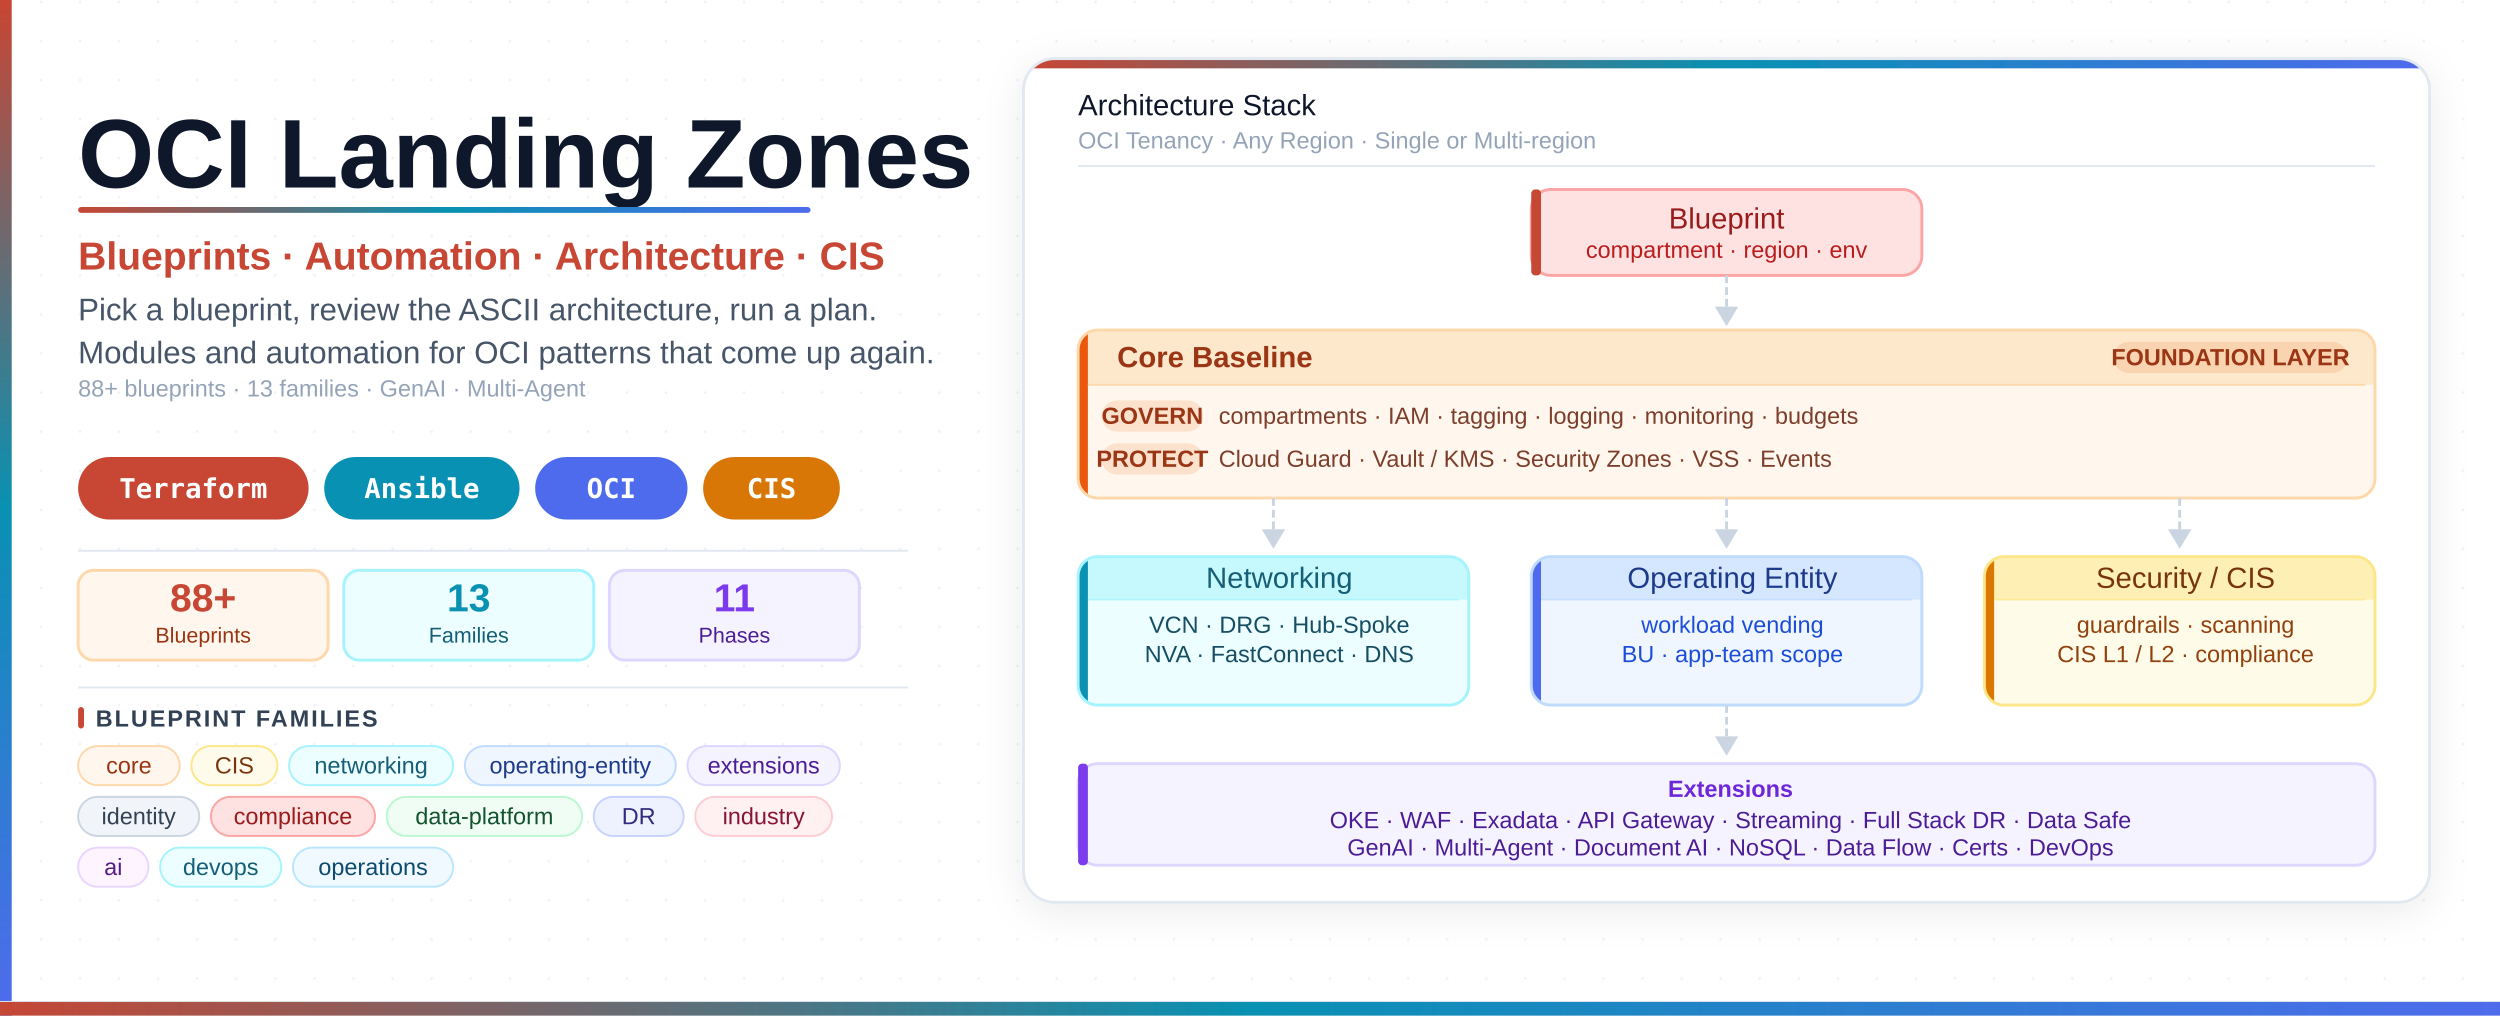
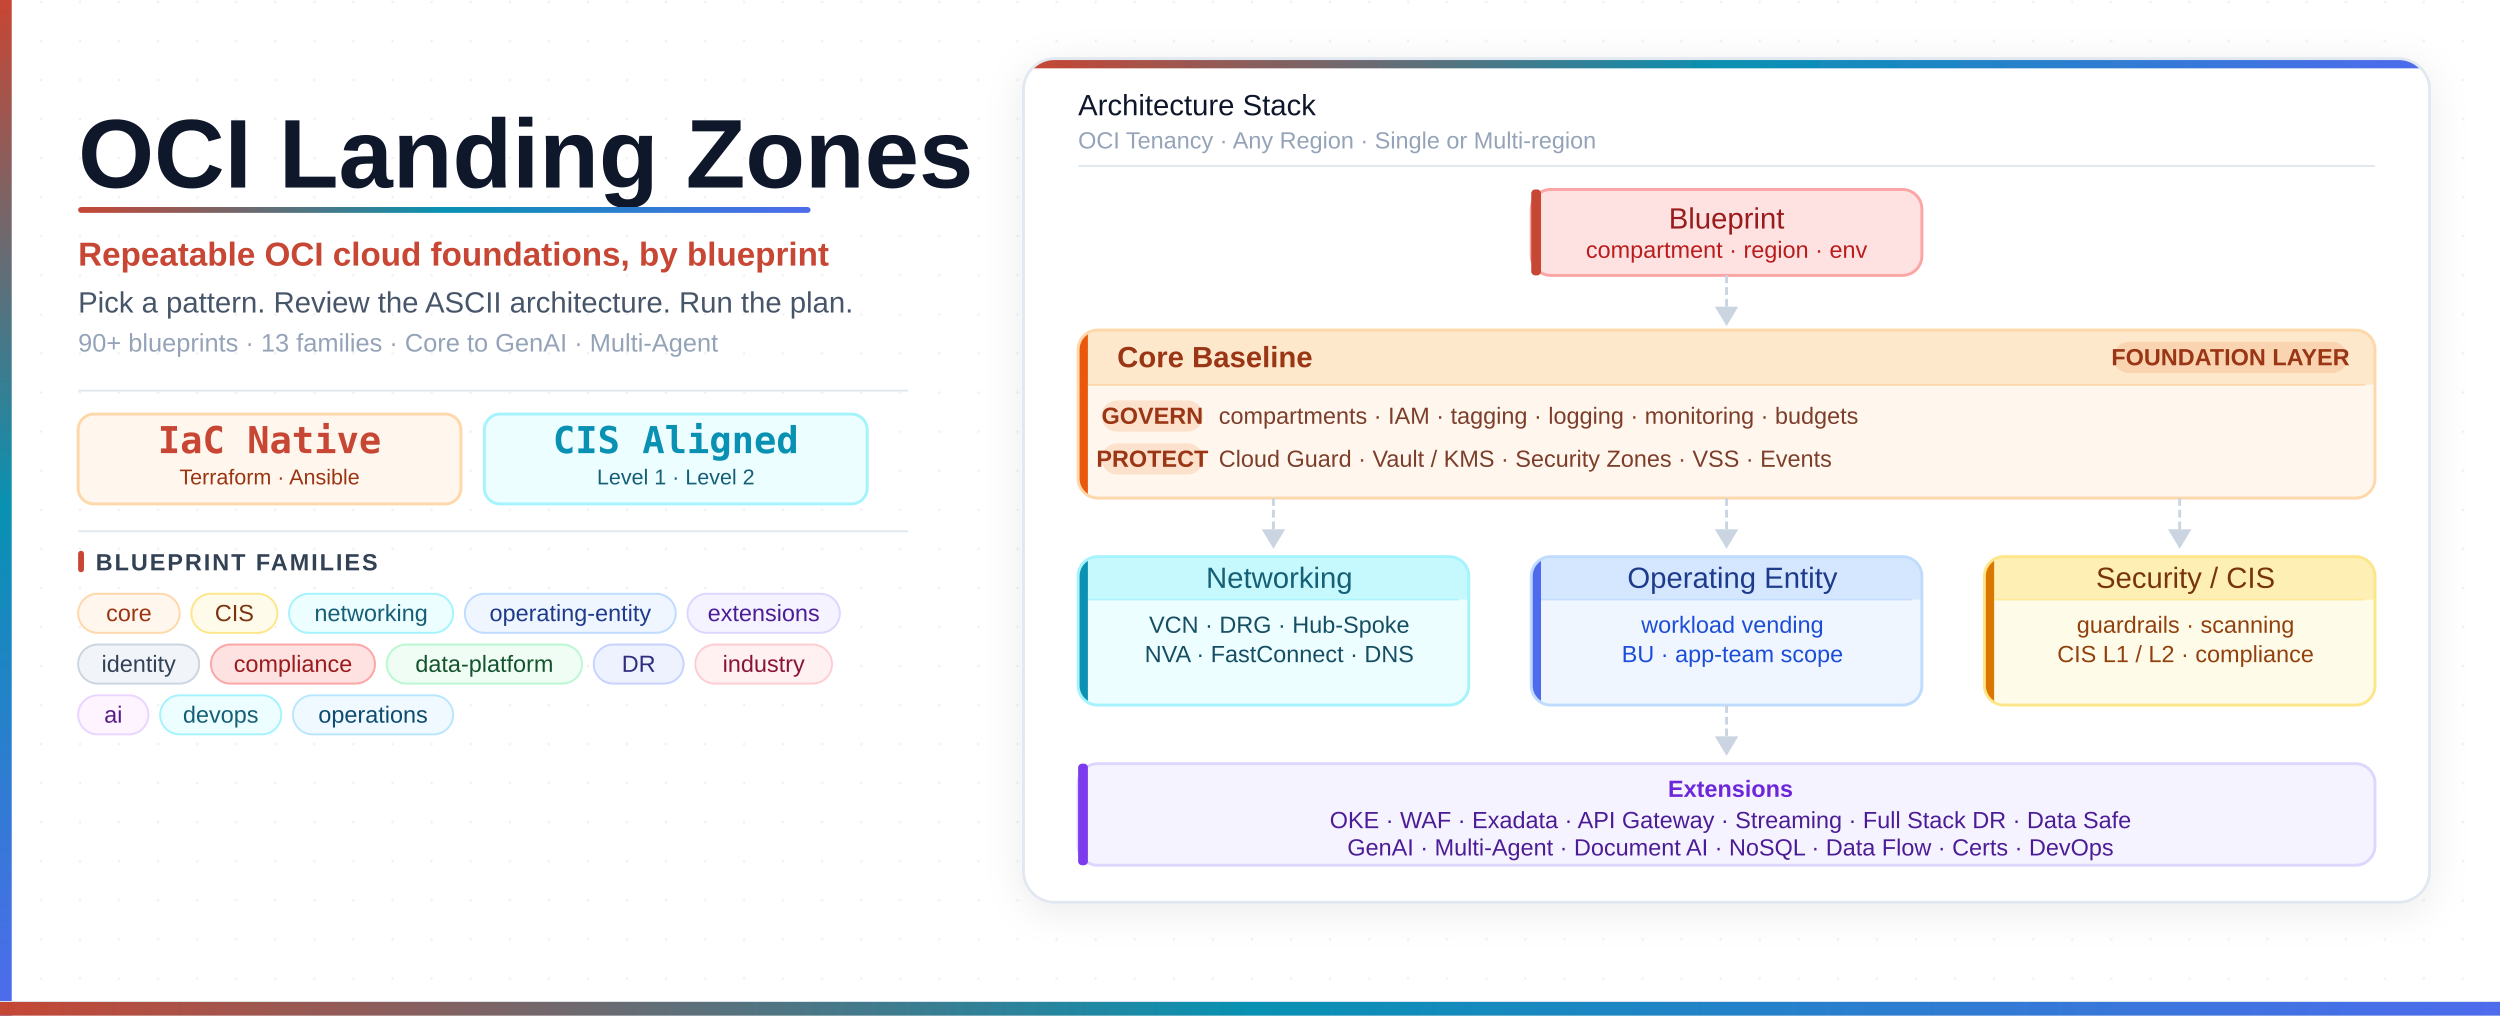
<svg xmlns="http://www.w3.org/2000/svg" width="1280" height="520" viewBox="0 0 1280 520" role="img" aria-labelledby="t d">
  <defs>
    <linearGradient id="vg" x1="0" y1="0" x2="0" y2="1">
      <stop offset="0%" stop-color="#c74634" />
      <stop offset="50%" stop-color="#0891b2" />
      <stop offset="100%" stop-color="#4f6bed" />
    </linearGradient>
    <linearGradient id="hg" x1="0" y1="0" x2="1" y2="0">
      <stop offset="0%" stop-color="#c74634" />
      <stop offset="50%" stop-color="#0891b2" />
      <stop offset="100%" stop-color="#4f6bed" />
    </linearGradient>
    <pattern id="dots" width="20" height="20" patternUnits="userSpaceOnUse">
      <circle cx="1" cy="1" r="0.7" fill="#94a3b8" opacity="0.14" />
    </pattern>
    <filter id="sh" x="-5%" y="-5%" width="115%" height="125%">
      <feDropShadow dx="0" dy="4" stdDeviation="10" flood-color="#0f172a" flood-opacity="0.08" />
    </filter>
    <clipPath id="cc">
      <rect width="720" height="432" rx="16" />
    </clipPath>
    <clipPath id="cb">
      <rect width="664" height="86" rx="10" />
    </clipPath>
    <clipPath id="pc">
      <rect width="200" height="76" rx="10" />
    </clipPath>
  </defs>
  <rect width="1280" height="520" fill="#ffffff" />
  <rect width="1280" height="520" fill="url(#dots)" />
  <rect x="0" y="0" width="6" height="520" fill="url(#vg)" />
  <g transform="translate(40,40)">
    <text y="56" font-family="Arial, Helvetica, sans-serif" font-size="50" font-weight="800" fill="#0f172a">OCI Landing Zones</text>
    <rect y="66" width="375" height="3" rx="1.5" fill="url(#hg)" />
-     <text y="98" font-family="Arial, Helvetica, sans-serif" font-size="20" font-weight="600" fill="#c74634">Blueprints · Automation · Architecture · CIS</text>
-     <text y="124" font-family="Arial, Helvetica, sans-serif" font-size="16" font-weight="500" fill="#475569">Pick a blueprint, review the ASCII architecture, run a plan.</text>
-     <text y="146" font-family="Arial, Helvetica, sans-serif" font-size="16" font-weight="500" fill="#475569">Modules and automation for OCI patterns that come up again.</text>
-     <text y="163" font-family="Arial, Helvetica, sans-serif" font-size="12" fill="#94a3b8">88+ blueprints · 13 families · GenAI · Multi-Agent</text>
-     <rect y="194" width="118" height="32" rx="16" fill="#c74634" />
-     <text x="59" y="215" font-family="Menlo, Consolas, monospace" font-size="14" font-weight="700" fill="#fff" text-anchor="middle">Terraform</text>
-     <rect x="126" y="194" width="100" height="32" rx="16" fill="#0891b2" />
-     <text x="176" y="215" font-family="Menlo, Consolas, monospace" font-size="14" font-weight="700" fill="#fff" text-anchor="middle">Ansible</text>
-     <rect x="234" y="194" width="78" height="32" rx="16" fill="#4f6bed" />
-     <text x="273" y="215" font-family="Menlo, Consolas, monospace" font-size="14" font-weight="700" fill="#fff" text-anchor="middle">OCI</text>
-     <rect x="320" y="194" width="70" height="32" rx="16" fill="#d97706" />
-     <text x="355" y="215" font-family="Menlo, Consolas, monospace" font-size="14" font-weight="700" fill="#fff" text-anchor="middle">CIS</text>
-     <line x1="0" y1="242" x2="425" y2="242" stroke="#e2e8f0" stroke-width="1" />
-     <rect y="252" width="128" height="46" rx="8" fill="#fff7ed" stroke="#fed7aa" stroke-width="1.5" />
-     <text x="64" y="273" font-family="Arial, Helvetica, sans-serif" font-size="20" font-weight="800" fill="#c74634" text-anchor="middle">88+</text>
-     <text x="64" y="289" font-family="Arial, Helvetica, sans-serif" font-size="11" fill="#9a3412" text-anchor="middle">Blueprints</text>
-     <rect x="136" y="252" width="128" height="46" rx="8" fill="#ecfeff" stroke="#a5f3fc" stroke-width="1.5" />
-     <text x="200" y="273" font-family="Arial, Helvetica, sans-serif" font-size="20" font-weight="800" fill="#0891b2" text-anchor="middle">13</text>
-     <text x="200" y="289" font-family="Arial, Helvetica, sans-serif" font-size="11" fill="#155e75" text-anchor="middle">Families</text>
-     <rect x="272" y="252" width="128" height="46" rx="8" fill="#f5f3ff" stroke="#ddd6fe" stroke-width="1.5" />
-     <text x="336" y="273" font-family="Arial, Helvetica, sans-serif" font-size="20" font-weight="800" fill="#7c3aed" text-anchor="middle">11</text>
-     <text x="336" y="289" font-family="Arial, Helvetica, sans-serif" font-size="11" fill="#4c1d95" text-anchor="middle">Phases</text>
-     <line x1="0" y1="312" x2="425" y2="312" stroke="#e2e8f0" stroke-width="1" />
-     <rect y="322" width="3" height="11" rx="1.5" fill="#c74634" />
-     <text x="9" y="332" font-family="Arial, Helvetica, sans-serif" font-size="12" fill="#334155" font-weight="700" letter-spacing="1">BLUEPRINT FAMILIES</text>
-     <rect y="342" width="52" height="20" rx="10" fill="#fff7ed" stroke="#fed7aa" stroke-width="1" />
-     <text x="26" y="356" font-family="Arial, Helvetica, sans-serif" font-size="12" fill="#9a3412" text-anchor="middle">core</text>
-     <rect x="58" y="342" width="44" height="20" rx="10" fill="#fffbeb" stroke="#fde68a" stroke-width="1" />
-     <text x="80" y="356" font-family="Arial, Helvetica, sans-serif" font-size="12" fill="#78350f" text-anchor="middle">CIS</text>
-     <rect x="108" y="342" width="84" height="20" rx="10" fill="#ecfeff" stroke="#a5f3fc" stroke-width="1" />
-     <text x="150" y="356" font-family="Arial, Helvetica, sans-serif" font-size="12" fill="#155e75" text-anchor="middle">networking</text>
-     <rect x="198" y="342" width="108" height="20" rx="10" fill="#eff6ff" stroke="#bfdbfe" stroke-width="1" />
-     <text x="252" y="356" font-family="Arial, Helvetica, sans-serif" font-size="12" fill="#1e3a8a" text-anchor="middle">operating-entity</text>
-     <rect x="312" y="342" width="78" height="20" rx="10" fill="#f5f3ff" stroke="#ddd6fe" stroke-width="1" />
-     <text x="351" y="356" font-family="Arial, Helvetica, sans-serif" font-size="12" fill="#4c1d95" text-anchor="middle">extensions</text>
-     <rect y="368" width="62" height="20" rx="10" fill="#f1f5f9" stroke="#cbd5e1" stroke-width="1" />
-     <text x="31" y="382" font-family="Arial, Helvetica, sans-serif" font-size="12" fill="#334155" text-anchor="middle">identity</text>
-     <rect x="68" y="368" width="84" height="20" rx="10" fill="#fee2e2" stroke="#fca5a5" stroke-width="1" />
-     <text x="110" y="382" font-family="Arial, Helvetica, sans-serif" font-size="12" fill="#991b1b" text-anchor="middle">compliance</text>
-     <rect x="158" y="368" width="100" height="20" rx="10" fill="#f0fdf4" stroke="#bbf7d0" stroke-width="1" />
-     <text x="208" y="382" font-family="Arial, Helvetica, sans-serif" font-size="12" fill="#14532d" text-anchor="middle">data-platform</text>
-     <rect x="264" y="368" width="46" height="20" rx="10" fill="#eef2ff" stroke="#c7d2fe" stroke-width="1" />
-     <text x="287" y="382" font-family="Arial, Helvetica, sans-serif" font-size="12" fill="#312e81" text-anchor="middle">DR</text>
-     <rect x="316" y="368" width="70" height="20" rx="10" fill="#fff1f2" stroke="#fecdd3" stroke-width="1" />
-     <text x="351" y="382" font-family="Arial, Helvetica, sans-serif" font-size="12" fill="#881337" text-anchor="middle">industry</text>
-     <rect y="394" width="36" height="20" rx="10" fill="#fdf4ff" stroke="#e9d5ff" stroke-width="1" />
-     <text x="18" y="408" font-family="Arial, Helvetica, sans-serif" font-size="12" fill="#581c87" text-anchor="middle">ai</text>
-     <rect x="42" y="394" width="62" height="20" rx="10" fill="#ecfeff" stroke="#a5f3fc" stroke-width="1" />
-     <text x="73" y="408" font-family="Arial, Helvetica, sans-serif" font-size="12" fill="#155e75" text-anchor="middle">devops</text>
-     <rect x="110" y="394" width="82" height="20" rx="10" fill="#f0f9ff" stroke="#bae6fd" stroke-width="1" />
-     <text x="151" y="408" font-family="Arial, Helvetica, sans-serif" font-size="12" fill="#0c4a6e" text-anchor="middle">operations</text>
+     <text y="96" font-family="Arial, Helvetica, sans-serif" font-size="17" font-weight="600" fill="#c74634">Repeatable OCI cloud foundations, by blueprint</text>
+     <text y="120" font-family="Arial, Helvetica, sans-serif" font-size="15" font-weight="500" fill="#475569">Pick a pattern. Review the ASCII architecture. Run the plan.</text>
+     <text y="140" font-family="Arial, Helvetica, sans-serif" font-size="13" fill="#94a3b8">90+ blueprints · 13 families · Core to GenAI · Multi-Agent</text>
+     <line x1="0" y1="160" x2="425" y2="160" stroke="#e2e8f0" stroke-width="1" />
+     <rect y="172" width="196" height="46" rx="8" fill="#fff7ed" stroke="#fed7aa" stroke-width="1.5" />
+     <text x="98" y="192" font-family="Menlo, Consolas, monospace" font-size="19" font-weight="800" fill="#c74634" text-anchor="middle">IaC Native</text>
+     <text x="98" y="208" font-family="Arial, Helvetica, sans-serif" font-size="11" fill="#9a3412" text-anchor="middle">Terraform · Ansible</text>
+     <rect x="208" y="172" width="196" height="46" rx="8" fill="#ecfeff" stroke="#a5f3fc" stroke-width="1.5" />
+     <text x="306" y="192" font-family="Menlo, Consolas, monospace" font-size="19" font-weight="800" fill="#0891b2" text-anchor="middle">CIS Aligned</text>
+     <text x="306" y="208" font-family="Arial, Helvetica, sans-serif" font-size="11" fill="#155e75" text-anchor="middle">Level 1 · Level 2</text>
+     <line x1="0" y1="232" x2="425" y2="232" stroke="#e2e8f0" stroke-width="1" />
+     <rect y="242" width="3" height="11" rx="1.5" fill="#c74634" />
+     <text x="9" y="252" font-family="Arial, Helvetica, sans-serif" font-size="12" fill="#334155" font-weight="700" letter-spacing="1">BLUEPRINT FAMILIES</text>
+     <rect y="264" width="52" height="20" rx="10" fill="#fff7ed" stroke="#fed7aa" stroke-width="1" />
+     <text x="26" y="278" font-family="Arial, Helvetica, sans-serif" font-size="12" fill="#9a3412" text-anchor="middle">core</text>
+     <rect x="58" y="264" width="44" height="20" rx="10" fill="#fffbeb" stroke="#fde68a" stroke-width="1" />
+     <text x="80" y="278" font-family="Arial, Helvetica, sans-serif" font-size="12" fill="#78350f" text-anchor="middle">CIS</text>
+     <rect x="108" y="264" width="84" height="20" rx="10" fill="#ecfeff" stroke="#a5f3fc" stroke-width="1" />
+     <text x="150" y="278" font-family="Arial, Helvetica, sans-serif" font-size="12" fill="#155e75" text-anchor="middle">networking</text>
+     <rect x="198" y="264" width="108" height="20" rx="10" fill="#eff6ff" stroke="#bfdbfe" stroke-width="1" />
+     <text x="252" y="278" font-family="Arial, Helvetica, sans-serif" font-size="12" fill="#1e3a8a" text-anchor="middle">operating-entity</text>
+     <rect x="312" y="264" width="78" height="20" rx="10" fill="#f5f3ff" stroke="#ddd6fe" stroke-width="1" />
+     <text x="351" y="278" font-family="Arial, Helvetica, sans-serif" font-size="12" fill="#4c1d95" text-anchor="middle">extensions</text>
+     <rect y="290" width="62" height="20" rx="10" fill="#f1f5f9" stroke="#cbd5e1" stroke-width="1" />
+     <text x="31" y="304" font-family="Arial, Helvetica, sans-serif" font-size="12" fill="#334155" text-anchor="middle">identity</text>
+     <rect x="68" y="290" width="84" height="20" rx="10" fill="#fee2e2" stroke="#fca5a5" stroke-width="1" />
+     <text x="110" y="304" font-family="Arial, Helvetica, sans-serif" font-size="12" fill="#991b1b" text-anchor="middle">compliance</text>
+     <rect x="158" y="290" width="100" height="20" rx="10" fill="#f0fdf4" stroke="#bbf7d0" stroke-width="1" />
+     <text x="208" y="304" font-family="Arial, Helvetica, sans-serif" font-size="12" fill="#14532d" text-anchor="middle">data-platform</text>
+     <rect x="264" y="290" width="46" height="20" rx="10" fill="#eef2ff" stroke="#c7d2fe" stroke-width="1" />
+     <text x="287" y="304" font-family="Arial, Helvetica, sans-serif" font-size="12" fill="#312e81" text-anchor="middle">DR</text>
+     <rect x="316" y="290" width="70" height="20" rx="10" fill="#fff1f2" stroke="#fecdd3" stroke-width="1" />
+     <text x="351" y="304" font-family="Arial, Helvetica, sans-serif" font-size="12" fill="#881337" text-anchor="middle">industry</text>
+     <rect y="316" width="36" height="20" rx="10" fill="#fdf4ff" stroke="#e9d5ff" stroke-width="1" />
+     <text x="18" y="330" font-family="Arial, Helvetica, sans-serif" font-size="12" fill="#581c87" text-anchor="middle">ai</text>
+     <rect x="42" y="316" width="62" height="20" rx="10" fill="#ecfeff" stroke="#a5f3fc" stroke-width="1" />
+     <text x="73" y="330" font-family="Arial, Helvetica, sans-serif" font-size="12" fill="#155e75" text-anchor="middle">devops</text>
+     <rect x="110" y="316" width="82" height="20" rx="10" fill="#f0f9ff" stroke="#bae6fd" stroke-width="1" />
+     <text x="151" y="330" font-family="Arial, Helvetica, sans-serif" font-size="12" fill="#0c4a6e" text-anchor="middle">operations</text>
  </g>
  <g transform="translate(524,30)" filter="url(#sh)">
    <g clip-path="url(#cc)">
      <rect width="720" height="432" fill="#ffffff" />
      <rect width="720" height="5" fill="url(#hg)" />
    </g>
    <rect width="720" height="432" rx="16" fill="none" stroke="#e2e8f0" stroke-width="1.5" />
    <text x="28" y="29" font-family="Arial, Helvetica, sans-serif" font-size="15" fill="#0f172a">Architecture Stack</text>
    <text x="28" y="46" font-family="Arial, Helvetica, sans-serif" font-size="12" fill="#94a3b8">OCI Tenancy · Any Region · Single or Multi-region</text>
    <line x1="28" y1="55" x2="692" y2="55" stroke="#e2e8f0" stroke-width="1" />
    <g transform="translate(260,67)">
      <rect width="200" height="44" rx="10" fill="#fee2e2" stroke="#fca5a5" stroke-width="1.5" />
      <rect width="5" height="44" rx="2" fill="#c74634" />
      <text x="100" y="20" font-family="Arial, Helvetica, sans-serif" font-size="15" fill="#991b1b" text-anchor="middle">Blueprint</text>
      <text x="100" y="35" font-family="Arial, Helvetica, sans-serif" font-size="12" fill="#b91c1c" text-anchor="middle">compartment · region · env</text>
    </g>
    <line x1="360" y1="111" x2="360" y2="129" stroke="#cbd5e1" stroke-width="1.5" stroke-dasharray="4,2" />
    <polygon points="354,127 360,137 366,127" fill="#cbd5e1" />
    <g transform="translate(28,139)">
      <g clip-path="url(#cb)">
        <rect width="664" height="86" fill="#fff7ed" />
        <rect width="664" height="28" fill="#fde8cc" />
        <rect width="5" height="86" fill="#ea580c" />
      </g>
      <rect width="664" height="86" rx="10" fill="none" stroke="#fed7aa" stroke-width="1.5" />
      <line x1="5" y1="28" x2="659" y2="28" stroke="#fed7aa" stroke-width="1" />
      <text x="20" y="19" font-family="Arial, Helvetica, sans-serif" font-size="15" fill="#9a3412" font-weight="700">Core Baseline</text>
      <rect x="530" y="6" width="120" height="16" rx="8" fill="#ea580c" fill-opacity="0.14" />
      <text x="590" y="18" font-family="Arial, Helvetica, sans-serif" font-size="12" fill="#9a3412" text-anchor="middle" font-weight="700">FOUNDATION LAYER</text>
      <rect x="12" y="36" width="52" height="16" rx="8" fill="#ea580c" fill-opacity="0.14" />
      <text x="38" y="48" font-family="Arial, Helvetica, sans-serif" font-size="12" fill="#9a3412" text-anchor="middle" font-weight="700">GOVERN</text>
      <text x="72" y="48" font-family="Arial, Helvetica, sans-serif" font-size="12" fill="#7c3d2a">compartments · IAM · tagging · logging · monitoring · budgets</text>
      <rect x="12" y="58" width="52" height="16" rx="8" fill="#ea580c" fill-opacity="0.14" />
      <text x="38" y="70" font-family="Arial, Helvetica, sans-serif" font-size="12" fill="#9a3412" text-anchor="middle" font-weight="700">PROTECT</text>
      <text x="72" y="70" font-family="Arial, Helvetica, sans-serif" font-size="12" fill="#7c3d2a">Cloud Guard · Vault / KMS · Security Zones · VSS · Events</text>
    </g>
    <line x1="128" y1="225" x2="128" y2="243" stroke="#cbd5e1" stroke-width="1.5" stroke-dasharray="4,2" />
    <polygon points="122,241 128,251 134,241" fill="#cbd5e1" />
    <line x1="360" y1="225" x2="360" y2="243" stroke="#cbd5e1" stroke-width="1.5" stroke-dasharray="4,2" />
    <polygon points="354,241 360,251 366,241" fill="#cbd5e1" />
    <line x1="592" y1="225" x2="592" y2="243" stroke="#cbd5e1" stroke-width="1.5" stroke-dasharray="4,2" />
    <polygon points="586,241 592,251 598,241" fill="#cbd5e1" />
    <g transform="translate(28,255)">
      <g clip-path="url(#pc)">
        <rect width="200" height="76" fill="#ecfeff" />
        <rect width="200" height="22" fill="#a5f3fc" fill-opacity="0.55" />
        <rect width="5" height="76" fill="#0891b2" />
      </g>
      <rect width="200" height="76" rx="10" fill="none" stroke="#a5f3fc" stroke-width="1.5" />
      <line x1="5" y1="22" x2="195" y2="22" stroke="#a5f3fc" stroke-width="0.8" opacity="0.8" />
      <text x="103" y="16" font-family="Arial, Helvetica, sans-serif" font-size="15" fill="#155e75" text-anchor="middle">Networking</text>
      <text x="103" y="39" font-family="Arial, Helvetica, sans-serif" font-size="12" fill="#164e63" text-anchor="middle">VCN · DRG · Hub-Spoke</text>
      <text x="103" y="54" font-family="Arial, Helvetica, sans-serif" font-size="12" fill="#164e63" text-anchor="middle">NVA · FastConnect · DNS</text>
    </g>
    <g transform="translate(260,255)">
      <g clip-path="url(#pc)">
        <rect width="200" height="76" fill="#eff6ff" />
        <rect width="200" height="22" fill="#bfdbfe" fill-opacity="0.55" />
        <rect width="5" height="76" fill="#4f6bed" />
      </g>
      <rect width="200" height="76" rx="10" fill="none" stroke="#bfdbfe" stroke-width="1.5" />
      <line x1="5" y1="22" x2="195" y2="22" stroke="#bfdbfe" stroke-width="0.8" opacity="0.8" />
      <text x="103" y="16" font-family="Arial, Helvetica, sans-serif" font-size="15" fill="#1e3a8a" text-anchor="middle">Operating Entity</text>
      <text x="103" y="39" font-family="Arial, Helvetica, sans-serif" font-size="12" fill="#1d4ed8" text-anchor="middle">workload vending</text>
      <text x="103" y="54" font-family="Arial, Helvetica, sans-serif" font-size="12" fill="#1d4ed8" text-anchor="middle">BU · app-team scope</text>
    </g>
    <g transform="translate(492,255)">
      <g clip-path="url(#pc)">
        <rect width="200" height="76" fill="#fefce8" />
        <rect width="200" height="22" fill="#fde68a" fill-opacity="0.55" />
        <rect width="5" height="76" fill="#d97706" />
      </g>
      <rect width="200" height="76" rx="10" fill="none" stroke="#fde68a" stroke-width="1.5" />
      <line x1="5" y1="22" x2="195" y2="22" stroke="#fde68a" stroke-width="0.8" opacity="0.8" />
      <text x="103" y="16" font-family="Arial, Helvetica, sans-serif" font-size="15" fill="#78350f" text-anchor="middle">Security / CIS</text>
      <text x="103" y="39" font-family="Arial, Helvetica, sans-serif" font-size="12" fill="#92400e" text-anchor="middle">guardrails · scanning</text>
      <text x="103" y="54" font-family="Arial, Helvetica, sans-serif" font-size="12" fill="#92400e" text-anchor="middle">CIS L1 / L2 · compliance</text>
    </g>
    <line x1="360" y1="331" x2="360" y2="349" stroke="#cbd5e1" stroke-width="1.5" stroke-dasharray="4,2" />
    <polygon points="354,347 360,357 366,347" fill="#cbd5e1" />
    <g transform="translate(28,361)">
      <rect width="664" height="52" rx="10" fill="#f5f3ff" stroke="#ddd6fe" stroke-width="1.5" />
      <rect width="5" height="52" rx="2" fill="#7c3aed" />
      <text x="334" y="17" font-family="Arial, Helvetica, sans-serif" font-size="12" fill="#6d28d9" text-anchor="middle" font-weight="700">Extensions</text>
      <text x="334" y="33" font-family="Arial, Helvetica, sans-serif" font-size="12" fill="#4c1d95" text-anchor="middle">OKE · WAF · Exadata · API Gateway · Streaming · Full Stack DR · Data Safe</text>
      <text x="334" y="47" font-family="Arial, Helvetica, sans-serif" font-size="12" fill="#4c1d95" text-anchor="middle">GenAI · Multi-Agent · Document AI · NoSQL · Data Flow · Certs · DevOps</text>
    </g>
  </g>
  <line x1="0" y1="513" x2="1280" y2="513" stroke="#e2e8f0" stroke-width="1" />
  <rect y="513" width="1280" height="7" fill="url(#hg)" />
</svg>
